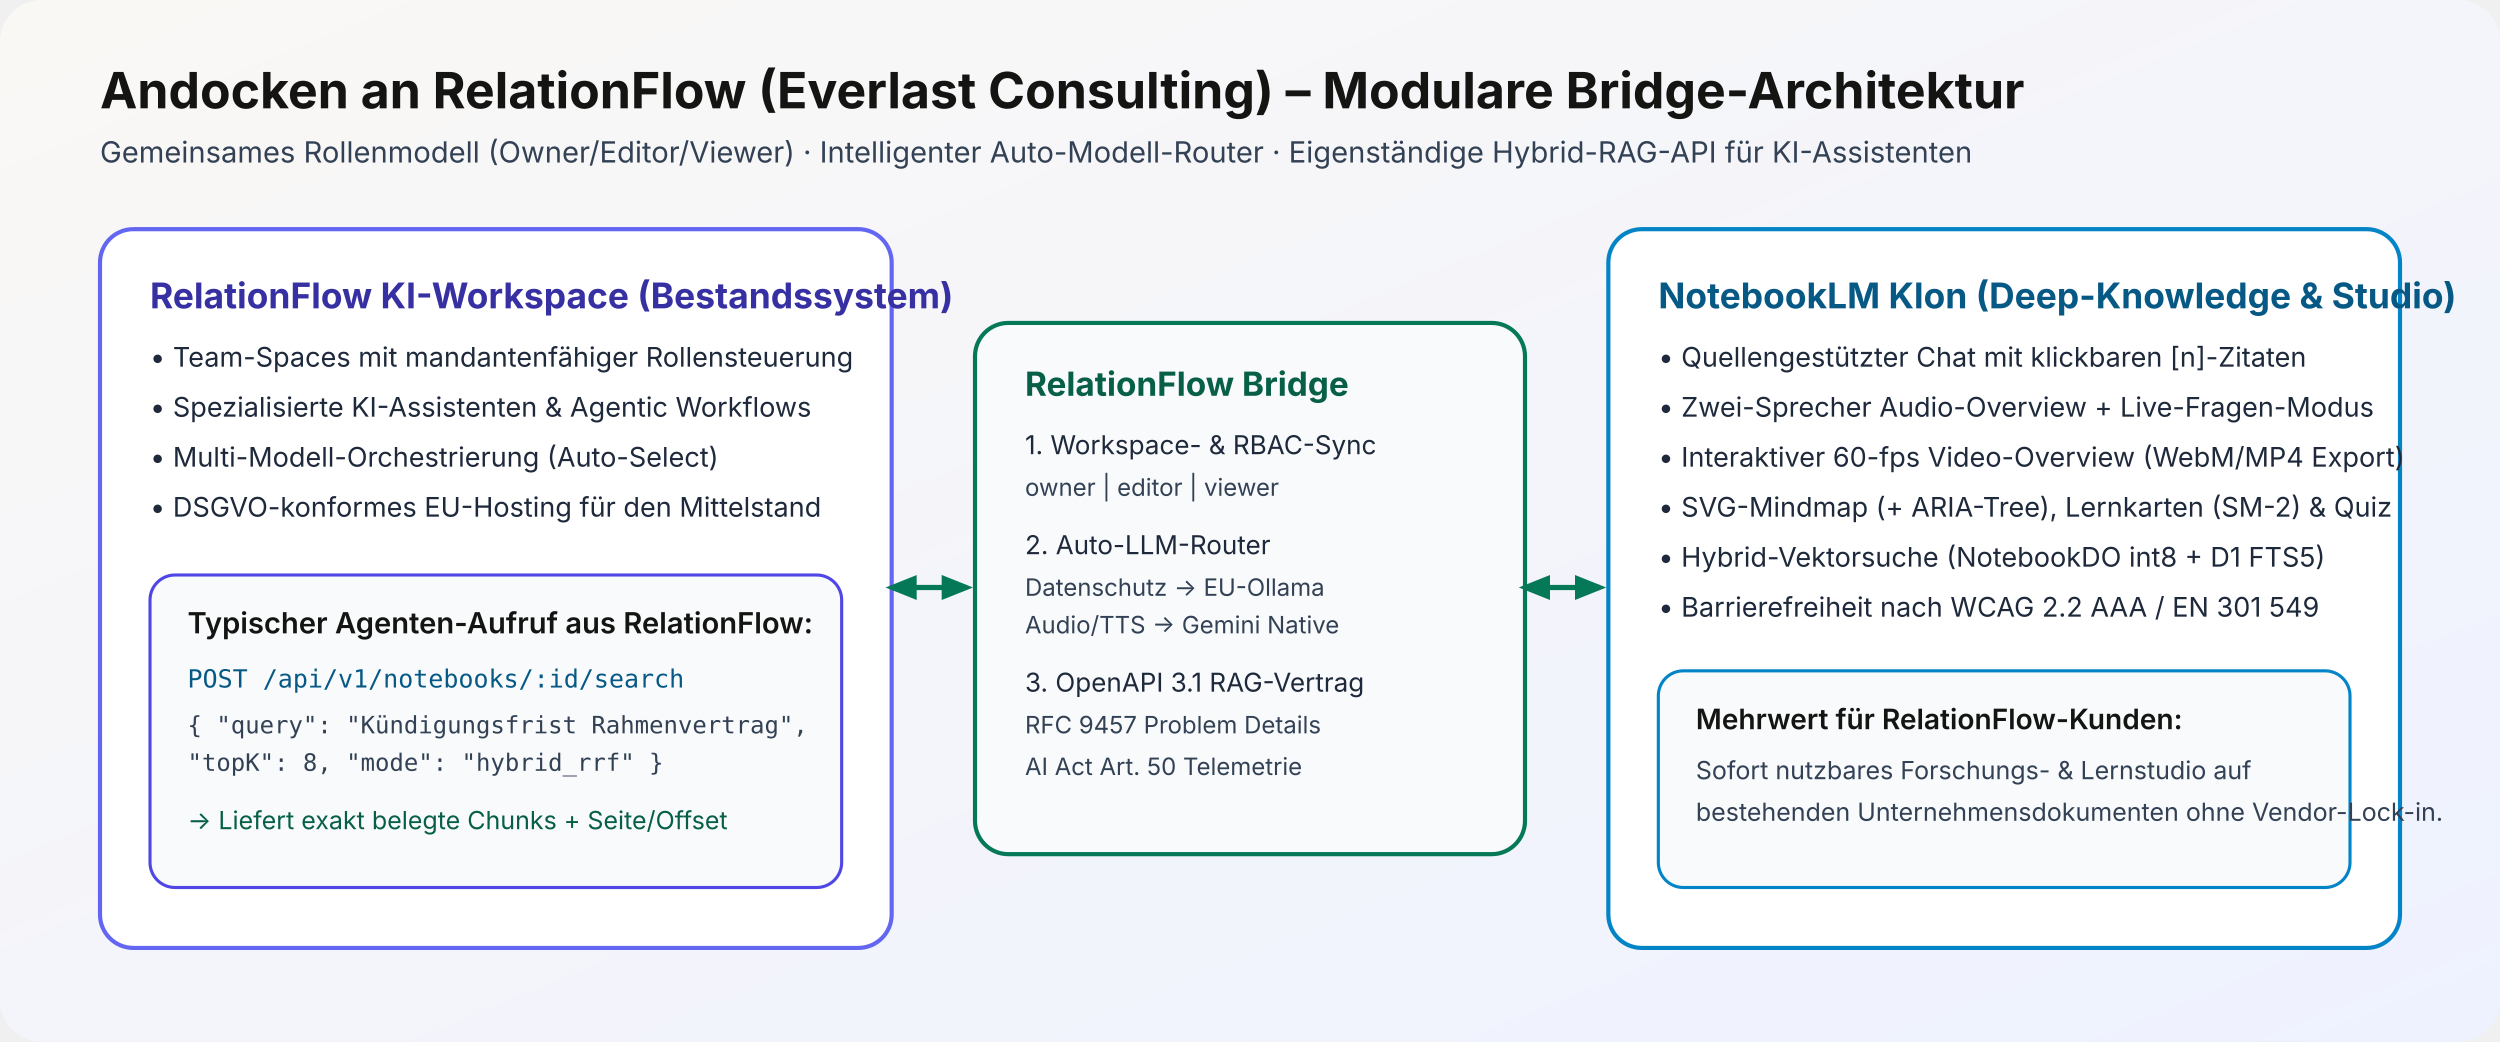
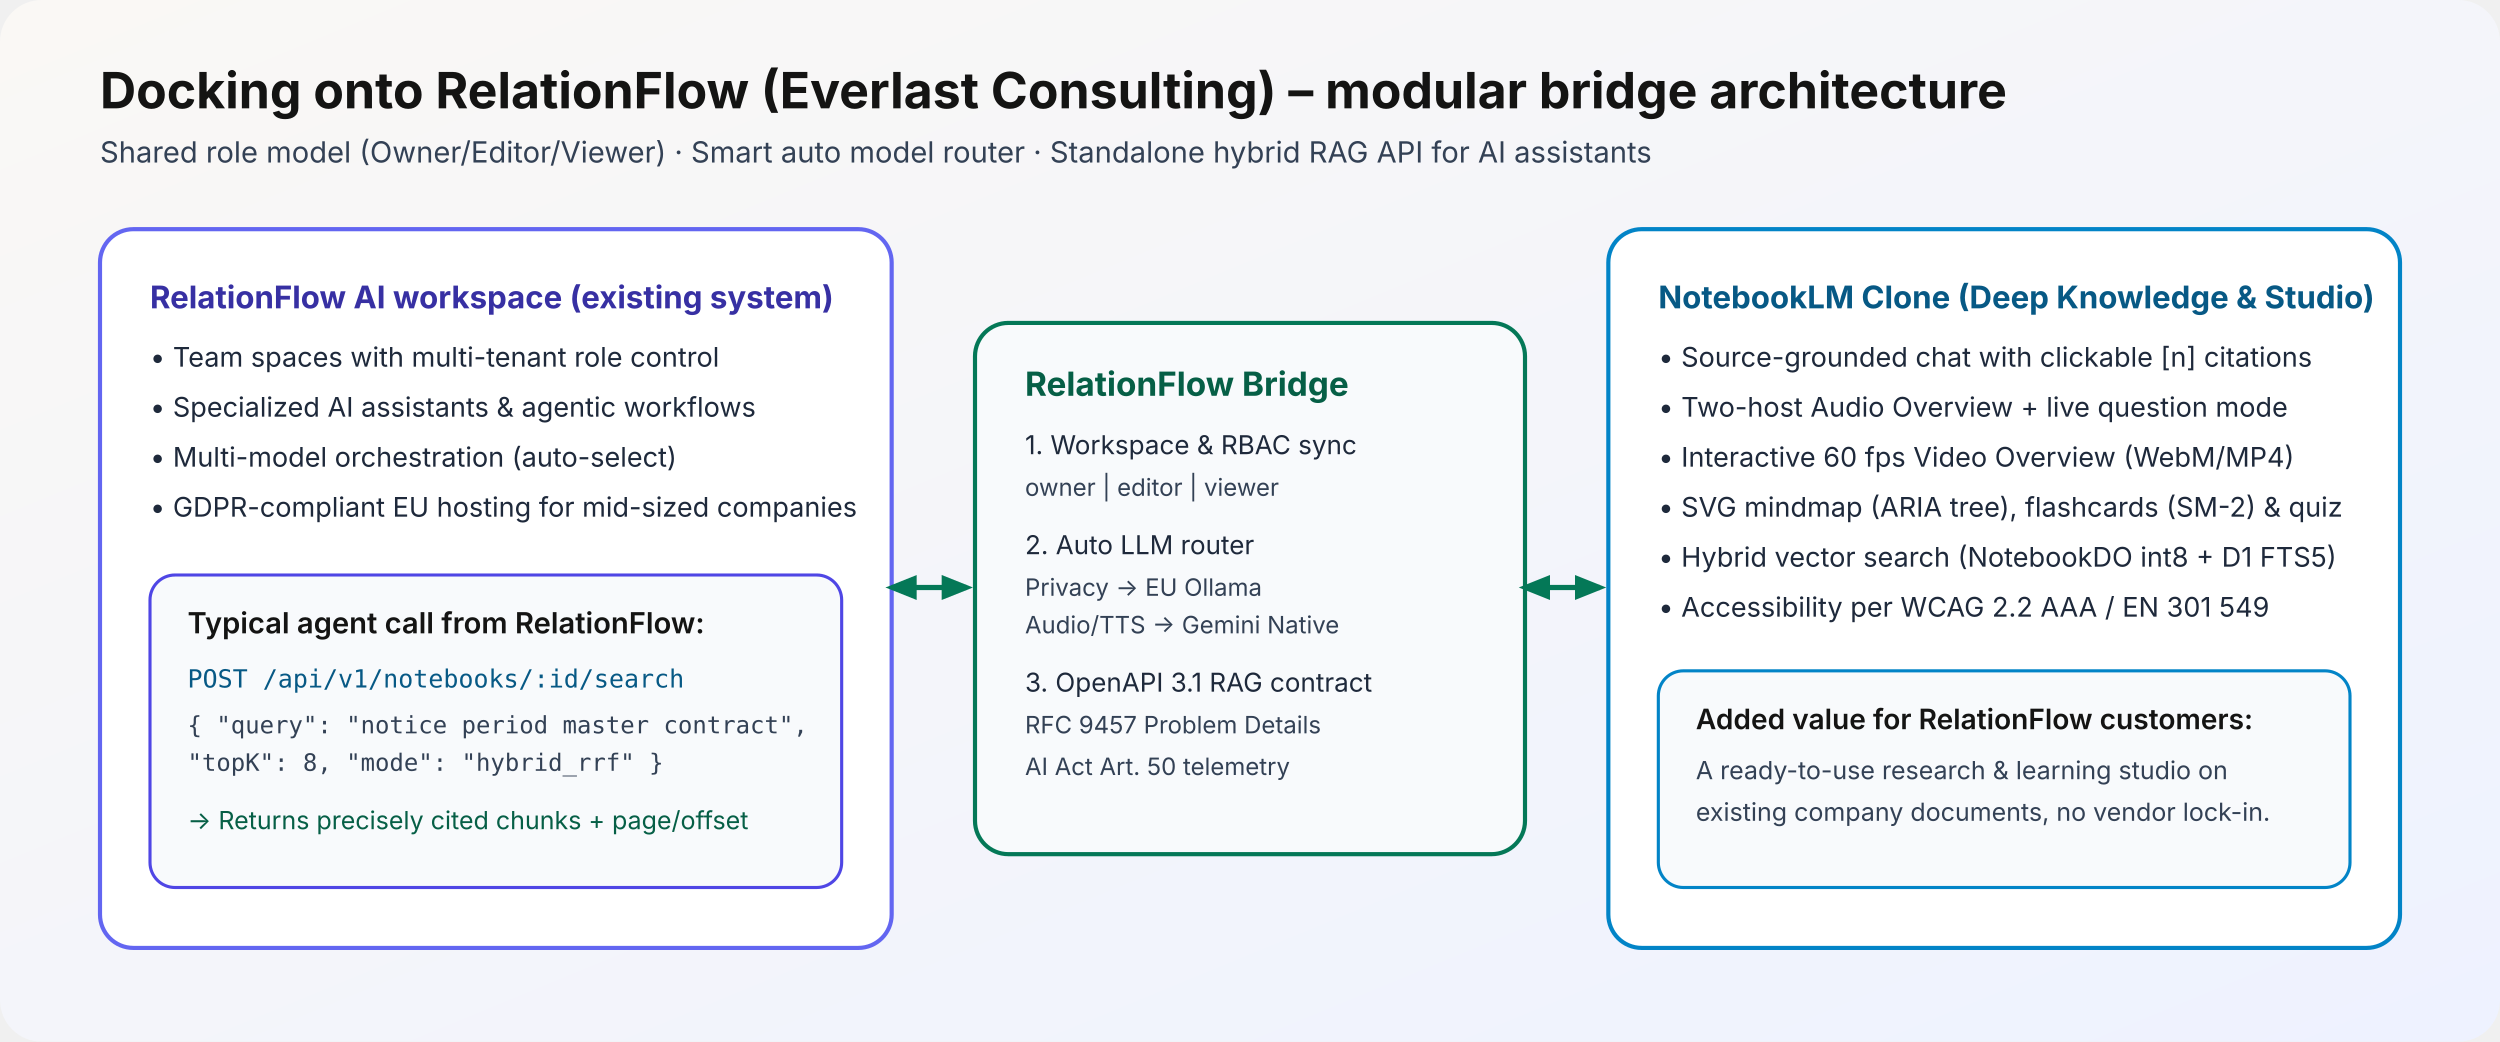
<svg xmlns="http://www.w3.org/2000/svg" viewBox="0 0 1200 500" width="1200" height="500" role="img" aria-labelledby="rf-title rf-desc">
  <style>
    :root {
      color-scheme: light dark;
      --bg-primary: #FAF8F5;
      --bg-card: #FFFFFF;
      --text-primary: #141413;
      --text-secondary: #3D3935;
      --border-subtle: #334155;
    }
    @media (prefers-color-scheme: dark) {
      :root {
        --bg-primary: #FAF8F5;
        --bg-card: #F8FAFC;
        --text-primary: #141413;
        --text-secondary: #475569;
        --border-subtle: #CBD5E1;
      }
    }
  </style>
  <defs>
    <linearGradient id="rfBg" x1="0%" y1="0%" x2="100%" y2="100%">
      <stop offset="0%" stop-color="#FAF8F5" />
      <stop offset="100%" stop-color="#EEF2FF" />
    </linearGradient>
    <marker id="rfArrow" viewBox="0 0 10 10" refX="8" refY="5" markerWidth="6" markerHeight="6" orient="auto-start-reverse">
      <path d="M 0 1 L 10 5 L 0 9 z" fill="#047857" />
    </marker>
  </defs>
  <rect width="1200" height="500" rx="20" fill="url(#rfBg)" />
-   <text x="48" y="52" fill="#141413" font-family="Inter, 'Segoe UI', system-ui, -apple-system, Roboto, Helvetica, Arial, sans-serif" font-size="24" font-weight="700">Andocken an RelationFlow (Everlast Consulting) – Modulare Bridge-Architektur</text>
-   <text x="48" y="78" fill="#334155" font-family="Inter, 'Segoe UI', system-ui, -apple-system, Roboto, Helvetica, Arial, sans-serif" font-size="14">Gemeinsames Rollenmodell (Owner/Editor/Viewer) · Intelligenter Auto-Modell-Router · Eigenständige Hybrid-RAG-API für KI-Assistenten</text>
+   <switch>
+     <text systemLanguage="de" x="48" y="52" fill="#141413" font-family="Inter, 'Segoe UI', system-ui, -apple-system, Roboto, Helvetica, Arial, sans-serif" font-size="24" font-weight="700">Andocken an RelationFlow (Everlast Consulting) – Modulare Bridge-Architektur</text>
+     <text x="48" y="52" fill="#141413" font-family="Inter, 'Segoe UI', system-ui, -apple-system, Roboto, Helvetica, Arial, sans-serif" font-size="24" font-weight="700">Docking onto RelationFlow (Everlast Consulting) – modular bridge architecture</text>
+   </switch>
+   <switch>
+     <text systemLanguage="de" x="48" y="78" fill="#334155" font-family="Inter, 'Segoe UI', system-ui, -apple-system, Roboto, Helvetica, Arial, sans-serif" font-size="14">Gemeinsames Rollenmodell (Owner/Editor/Viewer) · Intelligenter Auto-Modell-Router · Eigenständige Hybrid-RAG-API für KI-Assistenten</text>
+     <text x="48" y="78" fill="#334155" font-family="Inter, 'Segoe UI', system-ui, -apple-system, Roboto, Helvetica, Arial, sans-serif" font-size="14">Shared role model (Owner/Editor/Viewer) · Smart auto model router · Standalone hybrid RAG API for AI assistants</text>
+   </switch>
  <rect x="48" y="110" width="380" height="345" rx="16" fill="#FFFFFF" stroke="#6366F1" stroke-width="2" />
-   <text x="72" y="148" fill="#3730A3" font-family="Inter, 'Segoe UI', system-ui, -apple-system, Roboto, Helvetica, Arial, sans-serif" font-size="17" font-weight="700">RelationFlow KI-Workspace (Bestandssystem)</text>
-   <text x="72" y="176" fill="#1E293B" font-family="Inter, 'Segoe UI', system-ui, -apple-system, Roboto, Helvetica, Arial, sans-serif" font-size="13">• Team-Spaces mit mandantenfähiger Rollensteuerung</text>
-   <text x="72" y="200" fill="#1E293B" font-family="Inter, 'Segoe UI', system-ui, -apple-system, Roboto, Helvetica, Arial, sans-serif" font-size="13">• Spezialisierte KI-Assistenten &amp; Agentic Workflows</text>
-   <text x="72" y="224" fill="#1E293B" font-family="Inter, 'Segoe UI', system-ui, -apple-system, Roboto, Helvetica, Arial, sans-serif" font-size="13">• Multi-Modell-Orchestrierung (Auto-Select)</text>
-   <text x="72" y="248" fill="#1E293B" font-family="Inter, 'Segoe UI', system-ui, -apple-system, Roboto, Helvetica, Arial, sans-serif" font-size="13">• DSGVO-konformes EU-Hosting für den Mittelstand</text>
+   <switch>
+     <text systemLanguage="de" x="72" y="148" fill="#3730A3" font-family="Inter, 'Segoe UI', system-ui, -apple-system, Roboto, Helvetica, Arial, sans-serif" font-size="15" font-weight="700">RelationFlow KI-Workspace (Bestandssystem)</text>
+     <text x="72" y="148" fill="#3730A3" font-family="Inter, 'Segoe UI', system-ui, -apple-system, Roboto, Helvetica, Arial, sans-serif" font-size="15" font-weight="700">RelationFlow AI workspace (existing system)</text>
+   </switch>
+   <switch>
+     <text systemLanguage="de" x="72" y="176" fill="#1E293B" font-family="Inter, 'Segoe UI', system-ui, -apple-system, Roboto, Helvetica, Arial, sans-serif" font-size="13">• Team-Spaces mit mandantenfähiger Rollensteuerung</text>
+     <text x="72" y="176" fill="#1E293B" font-family="Inter, 'Segoe UI', system-ui, -apple-system, Roboto, Helvetica, Arial, sans-serif" font-size="13">• Team spaces with multi-tenant role control</text>
+   </switch>
+   <switch>
+     <text systemLanguage="de" x="72" y="200" fill="#1E293B" font-family="Inter, 'Segoe UI', system-ui, -apple-system, Roboto, Helvetica, Arial, sans-serif" font-size="13">• Spezialisierte KI-Assistenten &amp; Agentic Workflows</text>
+     <text x="72" y="200" fill="#1E293B" font-family="Inter, 'Segoe UI', system-ui, -apple-system, Roboto, Helvetica, Arial, sans-serif" font-size="13">• Specialized AI assistants &amp; agentic workflows</text>
+   </switch>
+   <switch>
+     <text systemLanguage="de" x="72" y="224" fill="#1E293B" font-family="Inter, 'Segoe UI', system-ui, -apple-system, Roboto, Helvetica, Arial, sans-serif" font-size="13">• Multi-Modell-Orchestrierung (Auto-Select)</text>
+     <text x="72" y="224" fill="#1E293B" font-family="Inter, 'Segoe UI', system-ui, -apple-system, Roboto, Helvetica, Arial, sans-serif" font-size="13">• Multi-model orchestration (auto-select)</text>
+   </switch>
+   <switch>
+     <text systemLanguage="de" x="72" y="248" fill="#1E293B" font-family="Inter, 'Segoe UI', system-ui, -apple-system, Roboto, Helvetica, Arial, sans-serif" font-size="13">• DSGVO-konformes EU-Hosting für den Mittelstand</text>
+     <text x="72" y="248" fill="#1E293B" font-family="Inter, 'Segoe UI', system-ui, -apple-system, Roboto, Helvetica, Arial, sans-serif" font-size="13">• GDPR-compliant EU hosting for mid-sized companies</text>
+   </switch>
  <rect x="72" y="276" width="332" height="150" rx="12" fill="#F8FAFC" stroke="#4F46E5" stroke-width="1.5" />
-   <text x="90" y="304" fill="#141413" font-family="Inter, 'Segoe UI', system-ui, -apple-system, Roboto, Helvetica, Arial, sans-serif" font-size="14" font-weight="600">Typischer Agenten-Aufruf aus RelationFlow:</text>
+   <switch>
+     <text systemLanguage="de" x="90" y="304" fill="#141413" font-family="Inter, 'Segoe UI', system-ui, -apple-system, Roboto, Helvetica, Arial, sans-serif" font-size="14" font-weight="600">Typischer Agenten-Aufruf aus RelationFlow:</text>
+     <text x="90" y="304" fill="#141413" font-family="Inter, 'Segoe UI', system-ui, -apple-system, Roboto, Helvetica, Arial, sans-serif" font-size="14" font-weight="600">Typical agent call from RelationFlow:</text>
+   </switch>
  <text x="90" y="330" fill="#075985" font-family="'JetBrains Mono', ui-monospace, Consolas, Menlo, monospace" font-size="12">POST /api/v1/notebooks/:id/search</text>
-   <text x="90" y="352" fill="#334155" font-family="'JetBrains Mono', ui-monospace, Consolas, Menlo, monospace" font-size="11.5">{ "query": "Kündigungsfrist Rahmenvertrag",</text>
+   <switch>
+     <text systemLanguage="de" x="90" y="352" fill="#334155" font-family="'JetBrains Mono', ui-monospace, Consolas, Menlo, monospace" font-size="11.5">{ "query": "Kündigungsfrist Rahmenvertrag",</text>
+     <text x="90" y="352" fill="#334155" font-family="'JetBrains Mono', ui-monospace, Consolas, Menlo, monospace" font-size="11.5">{ "query": "notice period master contract",</text>
+   </switch>
  <text x="90" y="370" fill="#334155" font-family="'JetBrains Mono', ui-monospace, Consolas, Menlo, monospace" font-size="11.5">  "topK": 8, "mode": "hybrid_rrf" }</text>
-   <text x="90" y="398" fill="#065F46" font-family="Inter, 'Segoe UI', system-ui, -apple-system, Roboto, Helvetica, Arial, sans-serif" font-size="12">→ Liefert exakt belegte Chunks + Seite/Offset</text>
+   <switch>
+     <text systemLanguage="de" x="90" y="398" fill="#065F46" font-family="Inter, 'Segoe UI', system-ui, -apple-system, Roboto, Helvetica, Arial, sans-serif" font-size="12">→ Liefert exakt belegte Chunks + Seite/Offset</text>
+     <text x="90" y="398" fill="#065F46" font-family="Inter, 'Segoe UI', system-ui, -apple-system, Roboto, Helvetica, Arial, sans-serif" font-size="12">→ Returns precisely cited chunks + page/offset</text>
+   </switch>
  <rect x="468" y="155" width="264" height="255" rx="16" fill="#F8FAFC" stroke="#047857" stroke-width="2" />
  <text x="492" y="190" fill="#065F46" font-family="Inter, 'Segoe UI', system-ui, -apple-system, Roboto, Helvetica, Arial, sans-serif" font-size="16" font-weight="700">RelationFlow Bridge</text>
-   <text x="492" y="218" fill="#1E293B" font-family="Inter, 'Segoe UI', system-ui, -apple-system, Roboto, Helvetica, Arial, sans-serif" font-size="12.5">1. Workspace- &amp; RBAC-Sync</text>
+   <switch>
+     <text systemLanguage="de" x="492" y="218" fill="#1E293B" font-family="Inter, 'Segoe UI', system-ui, -apple-system, Roboto, Helvetica, Arial, sans-serif" font-size="12.5">1. Workspace- &amp; RBAC-Sync</text>
+     <text x="492" y="218" fill="#1E293B" font-family="Inter, 'Segoe UI', system-ui, -apple-system, Roboto, Helvetica, Arial, sans-serif" font-size="12.5">1. Workspace &amp; RBAC sync</text>
+   </switch>
  <text x="492" y="238" fill="#334155" font-family="Inter, 'Segoe UI', system-ui, -apple-system, Roboto, Helvetica, Arial, sans-serif" font-size="11.5">   owner | editor | viewer</text>
-   <text x="492" y="266" fill="#1E293B" font-family="Inter, 'Segoe UI', system-ui, -apple-system, Roboto, Helvetica, Arial, sans-serif" font-size="12.5">2. Auto-LLM-Router</text>
-   <text x="492" y="286" fill="#334155" font-family="Inter, 'Segoe UI', system-ui, -apple-system, Roboto, Helvetica, Arial, sans-serif" font-size="11.5">   Datenschutz → EU-Ollama</text>
+   <switch>
+     <text systemLanguage="de" x="492" y="266" fill="#1E293B" font-family="Inter, 'Segoe UI', system-ui, -apple-system, Roboto, Helvetica, Arial, sans-serif" font-size="12.5">2. Auto-LLM-Router</text>
+     <text x="492" y="266" fill="#1E293B" font-family="Inter, 'Segoe UI', system-ui, -apple-system, Roboto, Helvetica, Arial, sans-serif" font-size="12.5">2. Auto LLM router</text>
+   </switch>
+   <switch>
+     <text systemLanguage="de" x="492" y="286" fill="#334155" font-family="Inter, 'Segoe UI', system-ui, -apple-system, Roboto, Helvetica, Arial, sans-serif" font-size="11.5">   Datenschutz → EU-Ollama</text>
+     <text x="492" y="286" fill="#334155" font-family="Inter, 'Segoe UI', system-ui, -apple-system, Roboto, Helvetica, Arial, sans-serif" font-size="11.5">   Privacy → EU Ollama</text>
+   </switch>
  <text x="492" y="304" fill="#334155" font-family="Inter, 'Segoe UI', system-ui, -apple-system, Roboto, Helvetica, Arial, sans-serif" font-size="11.5">   Audio/TTS → Gemini Native</text>
-   <text x="492" y="332" fill="#1E293B" font-family="Inter, 'Segoe UI', system-ui, -apple-system, Roboto, Helvetica, Arial, sans-serif" font-size="12.5">3. OpenAPI 3.1 RAG-Vertrag</text>
+   <switch>
+     <text systemLanguage="de" x="492" y="332" fill="#1E293B" font-family="Inter, 'Segoe UI', system-ui, -apple-system, Roboto, Helvetica, Arial, sans-serif" font-size="12.5">3. OpenAPI 3.1 RAG-Vertrag</text>
+     <text x="492" y="332" fill="#1E293B" font-family="Inter, 'Segoe UI', system-ui, -apple-system, Roboto, Helvetica, Arial, sans-serif" font-size="12.5">3. OpenAPI 3.1 RAG contract</text>
+   </switch>
  <text x="492" y="352" fill="#334155" font-family="Inter, 'Segoe UI', system-ui, -apple-system, Roboto, Helvetica, Arial, sans-serif" font-size="11.5">   RFC 9457 Problem Details</text>
-   <text x="492" y="372" fill="#334155" font-family="Inter, 'Segoe UI', system-ui, -apple-system, Roboto, Helvetica, Arial, sans-serif" font-size="11.5">   AI Act Art. 50 Telemetrie</text>
+   <switch>
+     <text systemLanguage="de" x="492" y="372" fill="#334155" font-family="Inter, 'Segoe UI', system-ui, -apple-system, Roboto, Helvetica, Arial, sans-serif" font-size="11.5">   AI Act Art. 50 Telemetrie</text>
+     <text x="492" y="372" fill="#334155" font-family="Inter, 'Segoe UI', system-ui, -apple-system, Roboto, Helvetica, Arial, sans-serif" font-size="11.5">   AI Act Art. 50 telemetry</text>
+   </switch>
  <rect x="772" y="110" width="380" height="345" rx="16" fill="#FFFFFF" stroke="#0284C7" stroke-width="2" />
-   <text x="796" y="148" fill="#075985" font-family="Inter, 'Segoe UI', system-ui, -apple-system, Roboto, Helvetica, Arial, sans-serif" font-size="17" font-weight="700">NotebookLM Klon (Deep-Knowledge &amp; Studio)</text>
-   <text x="796" y="176" fill="#1E293B" font-family="Inter, 'Segoe UI', system-ui, -apple-system, Roboto, Helvetica, Arial, sans-serif" font-size="13">• Quellengestützter Chat mit klickbaren [n]-Zitaten</text>
-   <text x="796" y="200" fill="#1E293B" font-family="Inter, 'Segoe UI', system-ui, -apple-system, Roboto, Helvetica, Arial, sans-serif" font-size="13">• Zwei-Sprecher Audio-Overview + Live-Fragen-Modus</text>
-   <text x="796" y="224" fill="#1E293B" font-family="Inter, 'Segoe UI', system-ui, -apple-system, Roboto, Helvetica, Arial, sans-serif" font-size="13">• Interaktiver 60-fps Video-Overview (WebM/MP4 Export)</text>
-   <text x="796" y="248" fill="#1E293B" font-family="Inter, 'Segoe UI', system-ui, -apple-system, Roboto, Helvetica, Arial, sans-serif" font-size="13">• SVG-Mindmap (+ ARIA-Tree), Lernkarten (SM-2) &amp; Quiz</text>
-   <text x="796" y="272" fill="#1E293B" font-family="Inter, 'Segoe UI', system-ui, -apple-system, Roboto, Helvetica, Arial, sans-serif" font-size="13">• Hybrid-Vektorsuche (NotebookDO int8 + D1 FTS5)</text>
-   <text x="796" y="296" fill="#1E293B" font-family="Inter, 'Segoe UI', system-ui, -apple-system, Roboto, Helvetica, Arial, sans-serif" font-size="13">• Barrierefreiheit nach WCAG 2.2 AAA / EN 301 549</text>
+   <switch>
+     <text systemLanguage="de" x="796" y="148" fill="#075985" font-family="Inter, 'Segoe UI', system-ui, -apple-system, Roboto, Helvetica, Arial, sans-serif" font-size="15" font-weight="700">NotebookLM Klon (Deep-Knowledge &amp; Studio)</text>
+     <text x="796" y="148" fill="#075985" font-family="Inter, 'Segoe UI', system-ui, -apple-system, Roboto, Helvetica, Arial, sans-serif" font-size="15" font-weight="700">NotebookLM Clone (Deep Knowledge &amp; Studio)</text>
+   </switch>
+   <switch>
+     <text systemLanguage="de" x="796" y="176" fill="#1E293B" font-family="Inter, 'Segoe UI', system-ui, -apple-system, Roboto, Helvetica, Arial, sans-serif" font-size="13">• Quellengestützter Chat mit klickbaren [n]-Zitaten</text>
+     <text x="796" y="176" fill="#1E293B" font-family="Inter, 'Segoe UI', system-ui, -apple-system, Roboto, Helvetica, Arial, sans-serif" font-size="13">• Source-grounded chat with clickable [n] citations</text>
+   </switch>
+   <switch>
+     <text systemLanguage="de" x="796" y="200" fill="#1E293B" font-family="Inter, 'Segoe UI', system-ui, -apple-system, Roboto, Helvetica, Arial, sans-serif" font-size="13">• Zwei-Sprecher Audio-Overview + Live-Fragen-Modus</text>
+     <text x="796" y="200" fill="#1E293B" font-family="Inter, 'Segoe UI', system-ui, -apple-system, Roboto, Helvetica, Arial, sans-serif" font-size="13">• Two-host Audio Overview + live question mode</text>
+   </switch>
+   <switch>
+     <text systemLanguage="de" x="796" y="224" fill="#1E293B" font-family="Inter, 'Segoe UI', system-ui, -apple-system, Roboto, Helvetica, Arial, sans-serif" font-size="13">• Interaktiver 60-fps Video-Overview (WebM/MP4)</text>
+     <text x="796" y="224" fill="#1E293B" font-family="Inter, 'Segoe UI', system-ui, -apple-system, Roboto, Helvetica, Arial, sans-serif" font-size="13">• Interactive 60 fps Video Overview (WebM/MP4)</text>
+   </switch>
+   <switch>
+     <text systemLanguage="de" x="796" y="248" fill="#1E293B" font-family="Inter, 'Segoe UI', system-ui, -apple-system, Roboto, Helvetica, Arial, sans-serif" font-size="13">• SVG-Mindmap (ARIA-Tree), Lernkarten (SM-2) &amp; Quiz</text>
+     <text x="796" y="248" fill="#1E293B" font-family="Inter, 'Segoe UI', system-ui, -apple-system, Roboto, Helvetica, Arial, sans-serif" font-size="13">• SVG mindmap (ARIA tree), flashcards (SM-2) &amp; quiz</text>
+   </switch>
+   <switch>
+     <text systemLanguage="de" x="796" y="272" fill="#1E293B" font-family="Inter, 'Segoe UI', system-ui, -apple-system, Roboto, Helvetica, Arial, sans-serif" font-size="13">• Hybrid-Vektorsuche (NotebookDO int8 + D1 FTS5)</text>
+     <text x="796" y="272" fill="#1E293B" font-family="Inter, 'Segoe UI', system-ui, -apple-system, Roboto, Helvetica, Arial, sans-serif" font-size="13">• Hybrid vector search (NotebookDO int8 + D1 FTS5)</text>
+   </switch>
+   <switch>
+     <text systemLanguage="de" x="796" y="296" fill="#1E293B" font-family="Inter, 'Segoe UI', system-ui, -apple-system, Roboto, Helvetica, Arial, sans-serif" font-size="13">• Barrierefreiheit nach WCAG 2.2 AAA / EN 301 549</text>
+     <text x="796" y="296" fill="#1E293B" font-family="Inter, 'Segoe UI', system-ui, -apple-system, Roboto, Helvetica, Arial, sans-serif" font-size="13">• Accessibility per WCAG 2.2 AAA / EN 301 549</text>
+   </switch>
  <rect x="796" y="322" width="332" height="104" rx="12" fill="#F8FAFC" stroke="#0284C7" stroke-width="1.5" />
-   <text x="814" y="350" fill="#141413" font-family="Inter, 'Segoe UI', system-ui, -apple-system, Roboto, Helvetica, Arial, sans-serif" font-size="13.5" font-weight="600">Mehrwert für RelationFlow-Kunden:</text>
-   <text x="814" y="374" fill="#334155" font-family="Inter, 'Segoe UI', system-ui, -apple-system, Roboto, Helvetica, Arial, sans-serif" font-size="12">Sofort nutzbares Forschungs- &amp; Lernstudio auf</text>
-   <text x="814" y="394" fill="#334155" font-family="Inter, 'Segoe UI', system-ui, -apple-system, Roboto, Helvetica, Arial, sans-serif" font-size="12">bestehenden Unternehmensdokumenten ohne Vendor-Lock-in.</text>
+   <switch>
+     <text systemLanguage="de" x="814" y="350" fill="#141413" font-family="Inter, 'Segoe UI', system-ui, -apple-system, Roboto, Helvetica, Arial, sans-serif" font-size="13.5" font-weight="600">Mehrwert für RelationFlow-Kunden:</text>
+     <text x="814" y="350" fill="#141413" font-family="Inter, 'Segoe UI', system-ui, -apple-system, Roboto, Helvetica, Arial, sans-serif" font-size="13.5" font-weight="600">Added value for RelationFlow customers:</text>
+   </switch>
+   <switch>
+     <text systemLanguage="de" x="814" y="374" fill="#334155" font-family="Inter, 'Segoe UI', system-ui, -apple-system, Roboto, Helvetica, Arial, sans-serif" font-size="12">Sofort nutzbares Forschungs- &amp; Lernstudio auf</text>
+     <text x="814" y="374" fill="#334155" font-family="Inter, 'Segoe UI', system-ui, -apple-system, Roboto, Helvetica, Arial, sans-serif" font-size="12">A ready-to-use research &amp; learning studio on</text>
+   </switch>
+   <switch>
+     <text systemLanguage="de" x="814" y="394" fill="#334155" font-family="Inter, 'Segoe UI', system-ui, -apple-system, Roboto, Helvetica, Arial, sans-serif" font-size="12">Firmendokumenten, ohne Vendor-Lock-in.</text>
+     <text x="814" y="394" fill="#334155" font-family="Inter, 'Segoe UI', system-ui, -apple-system, Roboto, Helvetica, Arial, sans-serif" font-size="12">existing company documents, no vendor lock-in.</text>
+   </switch>
  <line x1="428" y1="282" x2="464" y2="282" stroke="#047857" stroke-width="2.5" marker-start="url(#rfArrow)" marker-end="url(#rfArrow)" />
  <line x1="732" y1="282" x2="768" y2="282" stroke="#047857" stroke-width="2.5" marker-start="url(#rfArrow)" marker-end="url(#rfArrow)" />
</svg>
